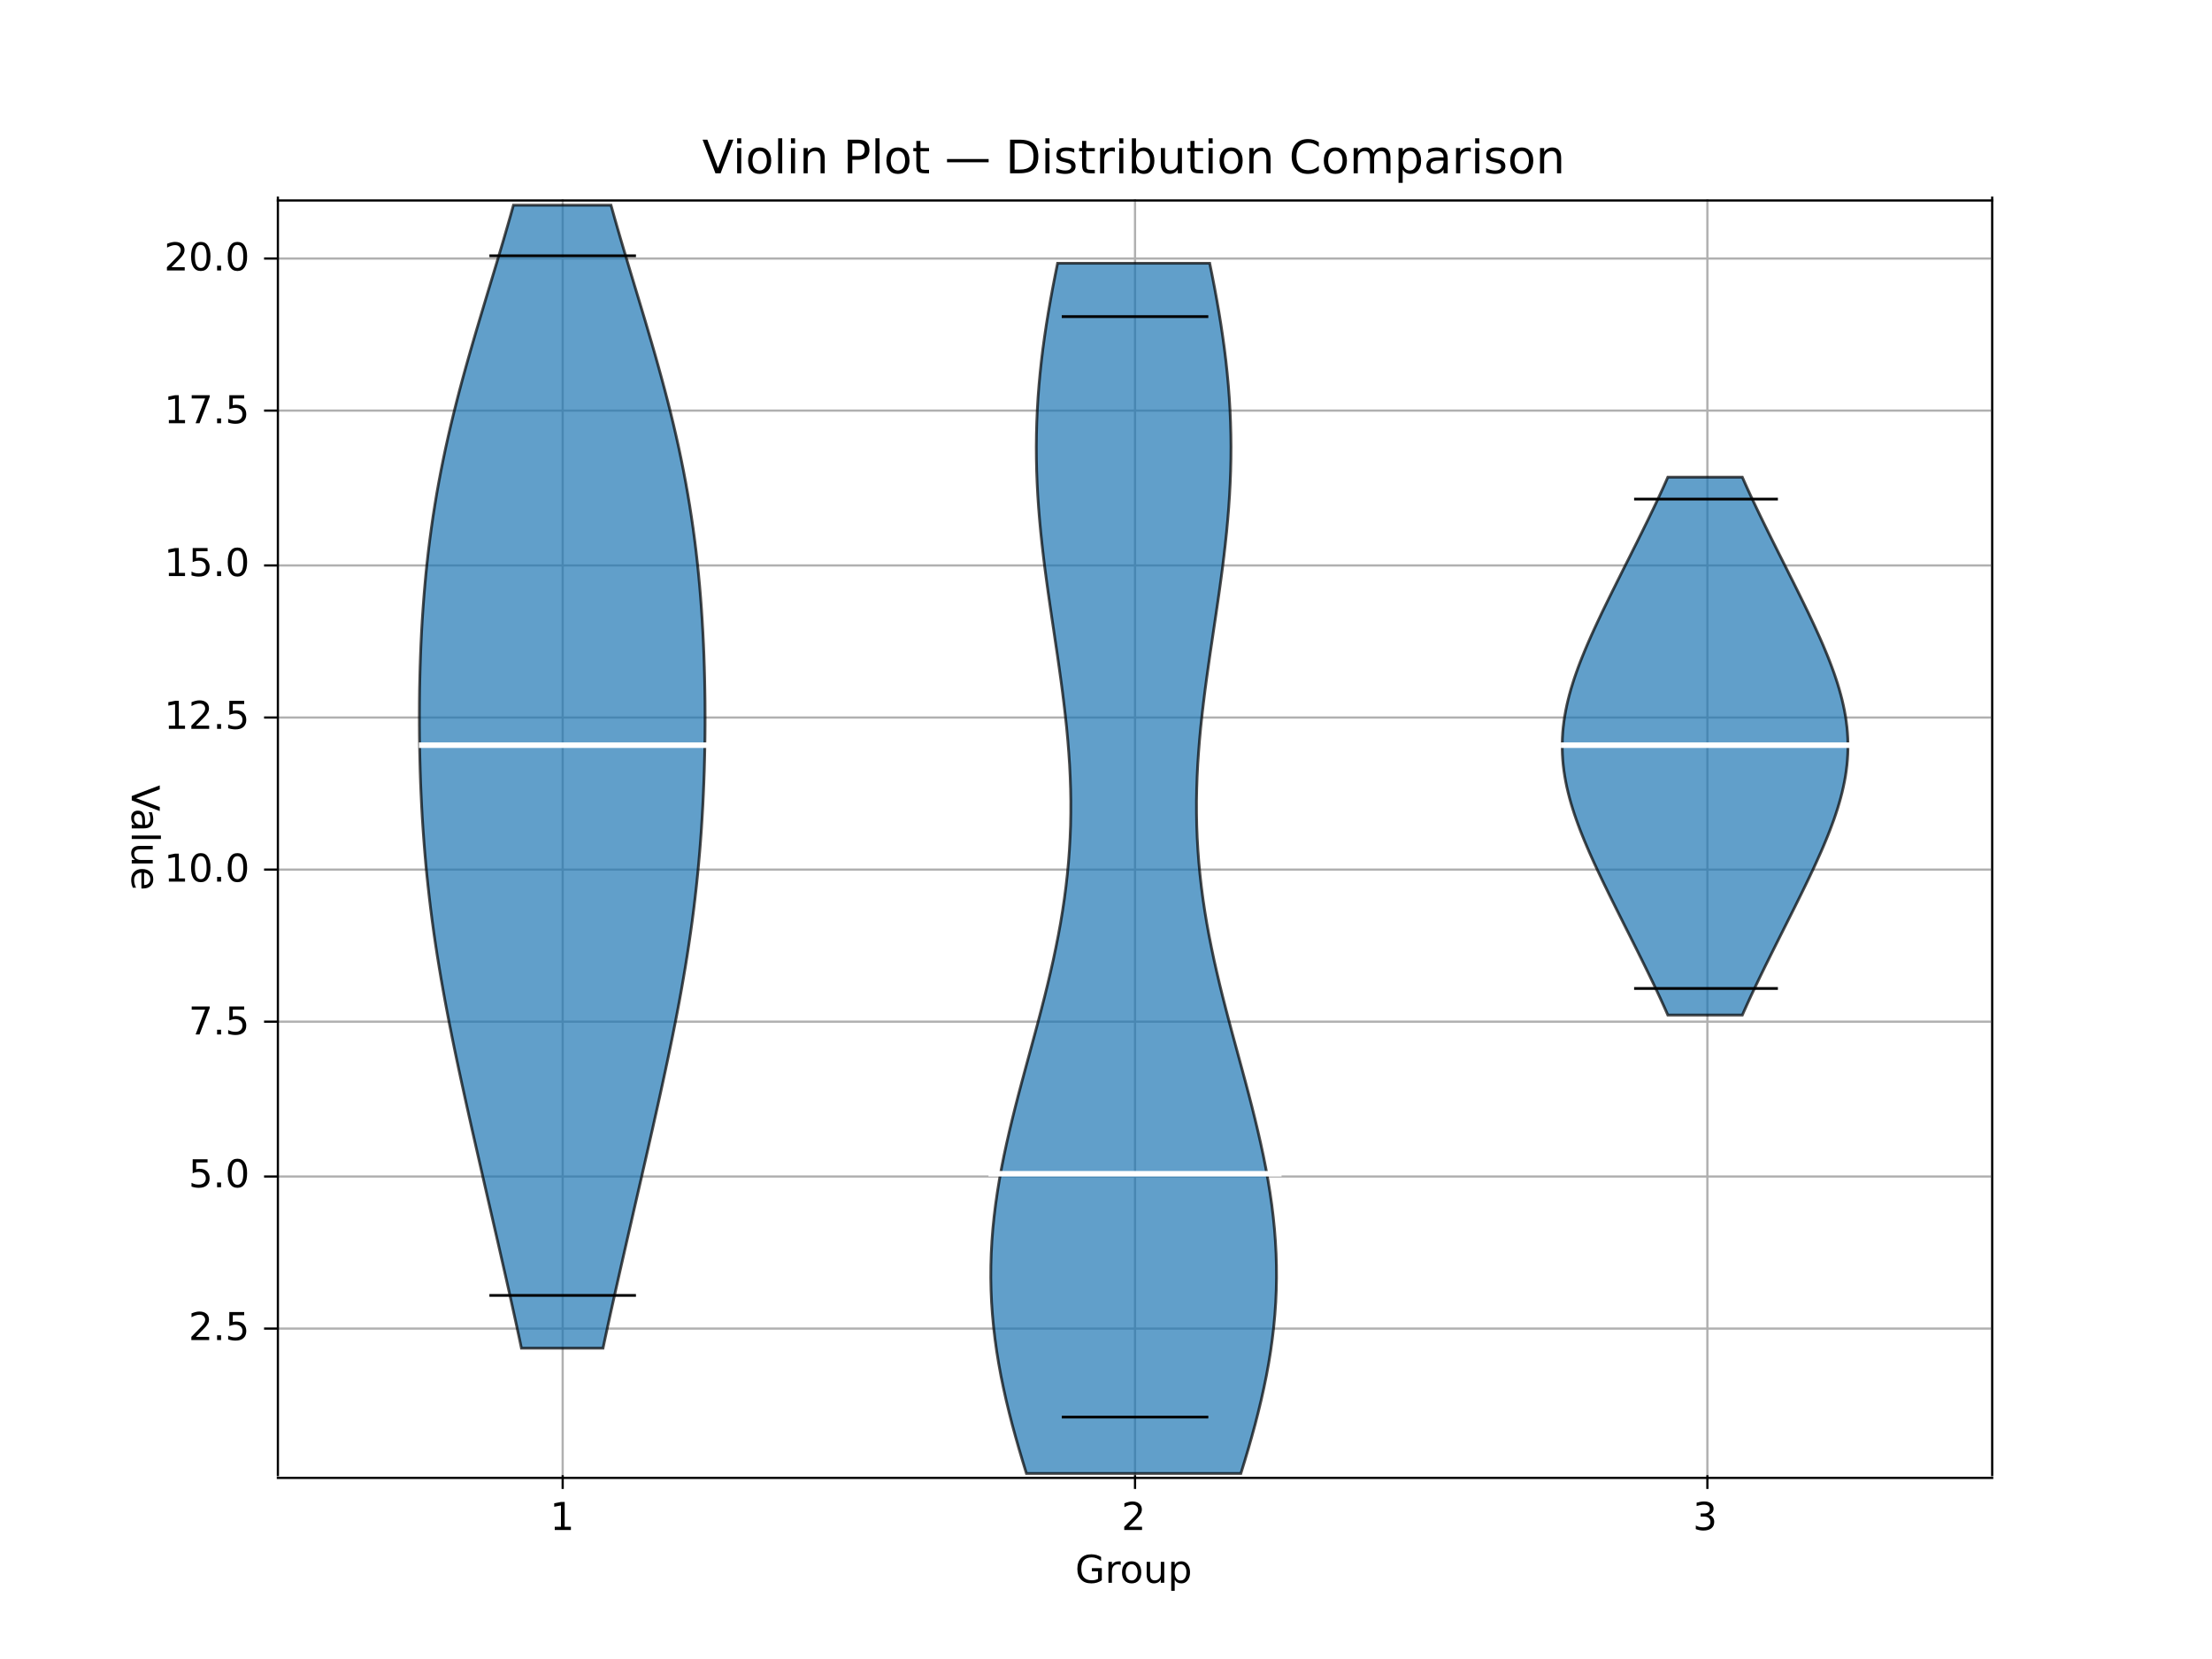
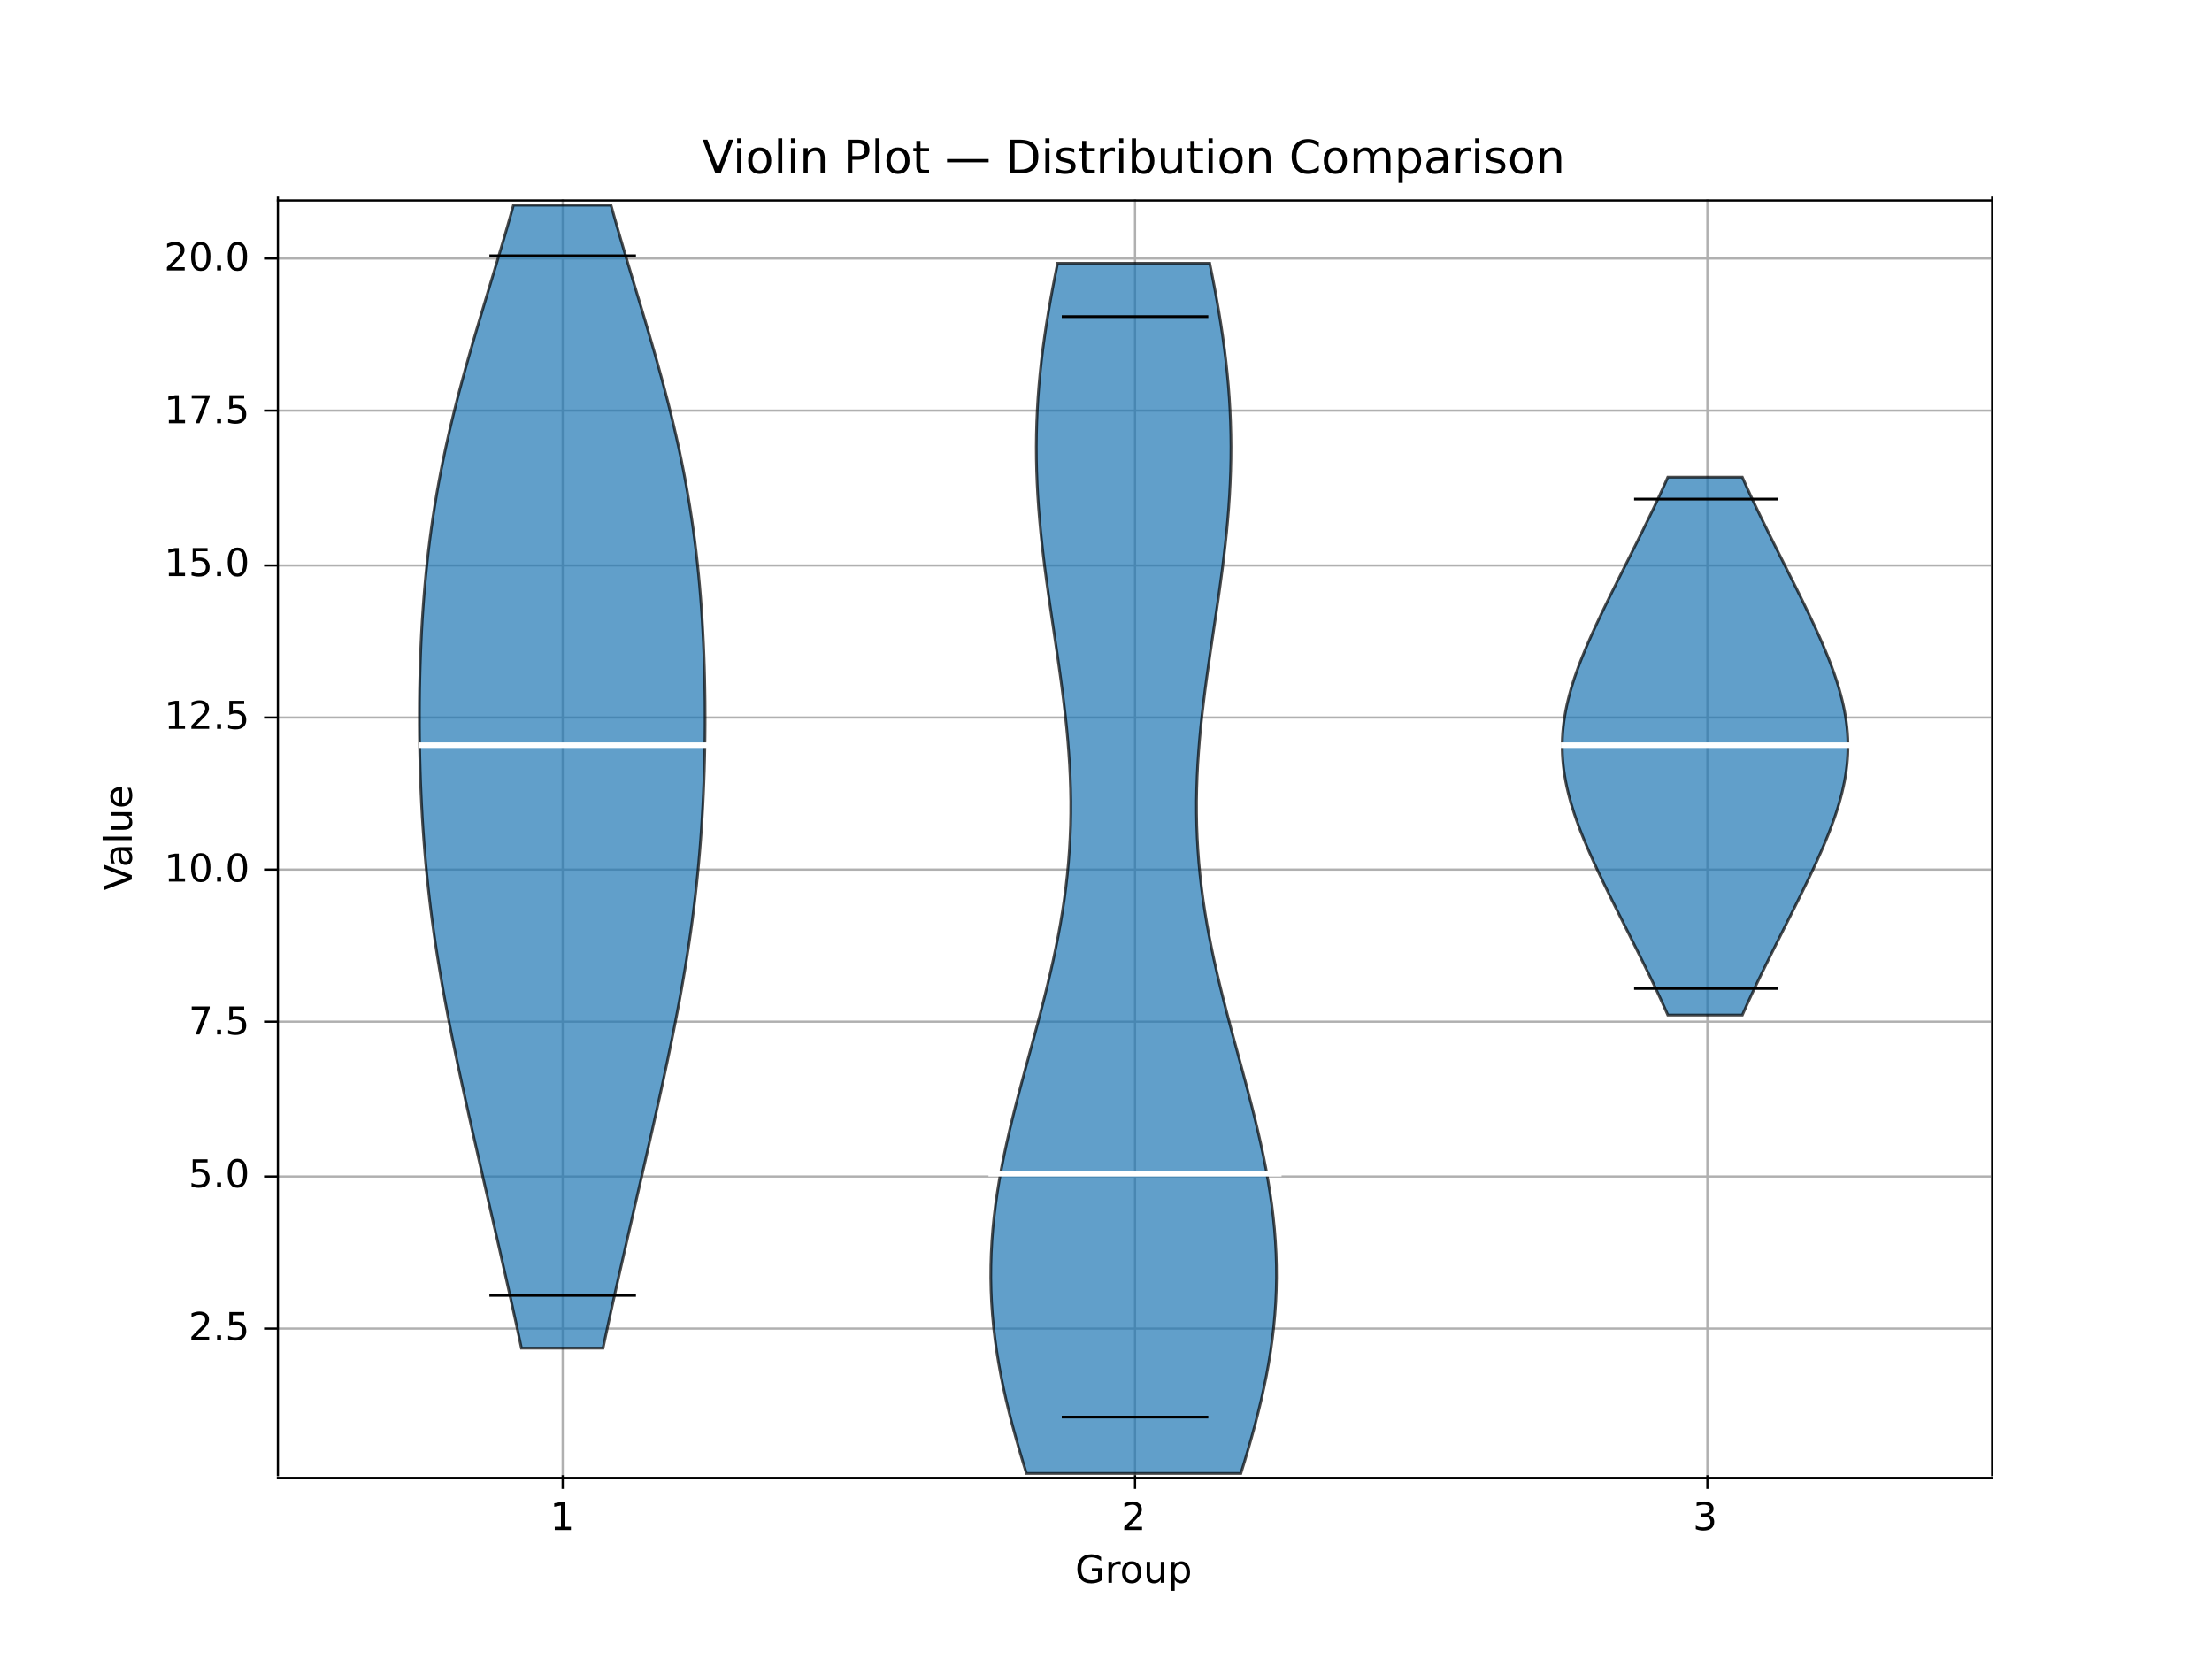
<svg xmlns="http://www.w3.org/2000/svg" width="800" height="600" viewBox="0 0 800 600">
  <defs>
    <clipPath id="clip-1">
      <rect x="100.00" y="66.00" width="620.00" height="462.00" />
    </clipPath>
    <clipPath id="clip-2">
      <rect x="100.00" y="66.00" width="620.00" height="462.00" />
    </clipPath>
    <clipPath id="clip-3">
      <rect x="100.00" y="66.00" width="620.00" height="462.00" />
    </clipPath>
    <clipPath id="clip-4">
      <rect x="100.00" y="66.00" width="620.00" height="462.00" />
    </clipPath>
    <clipPath id="clip-5">
      <rect x="100.00" y="66.00" width="620.00" height="462.00" />
    </clipPath>
    <clipPath id="clip-6">
      <rect x="100.00" y="66.00" width="620.00" height="462.00" />
    </clipPath>
    <clipPath id="clip-7">
      <rect x="100.00" y="66.00" width="620.00" height="462.00" />
    </clipPath>
    <clipPath id="clip-8">
      <rect x="100.00" y="66.00" width="620.00" height="462.00" />
    </clipPath>
    <clipPath id="clip-9">
      <rect x="100.00" y="66.00" width="620.00" height="462.00" />
    </clipPath>
    <clipPath id="clip-10">
      <rect x="100.00" y="66.00" width="620.00" height="462.00" />
    </clipPath>
    <clipPath id="clip-11">
      <rect x="100.00" y="66.00" width="620.00" height="462.00" />
    </clipPath>
  </defs>
  <g transform="translate(0,600) scale(1,-1)">
    <rect width="800" height="600" fill="white" />
    <path d="M 0.00 0.00 L 800.00 0.00 L 800.00 600.00 L 0.00 600.00 L 0.00 0.00 Z " fill="#FFFFFF" fill-opacity="1.00" stroke="#000000" stroke-opacity="1.00" stroke-width="0.00" stroke-linecap="butt" stroke-linejoin="miter" />
    <path d="M 100.00 66.00 L 720.00 66.00 L 720.00 528.00 L 100.00 528.00 L 100.00 66.00 Z " fill="#FFFFFF" fill-opacity="1.00" stroke="none" stroke-opacity="0.00" stroke-width="0.00" stroke-linecap="butt" stroke-linejoin="miter" />
    <path d="M 203.50 66.50 L 203.50 528.50 " fill="none" fill-opacity="0.00" stroke="#B0B0B0" stroke-opacity="1.00" stroke-width="0.80" stroke-linecap="butt" stroke-linejoin="miter" clip-path="url(#clip-1)" />
    <path d="M 410.50 66.50 L 410.50 528.50 " fill="none" fill-opacity="0.00" stroke="#B0B0B0" stroke-opacity="1.00" stroke-width="0.80" stroke-linecap="butt" stroke-linejoin="miter" clip-path="url(#clip-2)" />
    <path d="M 617.50 66.50 L 617.50 528.50 " fill="none" fill-opacity="0.00" stroke="#B0B0B0" stroke-opacity="1.00" stroke-width="0.80" stroke-linecap="butt" stroke-linejoin="miter" clip-path="url(#clip-3)" />
    <path d="M 100.50 119.50 L 720.50 119.50 " fill="none" fill-opacity="0.00" stroke="#B0B0B0" stroke-opacity="1.00" stroke-width="0.80" stroke-linecap="butt" stroke-linejoin="miter" clip-path="url(#clip-4)" />
    <path d="M 100.50 174.50 L 720.50 174.50 " fill="none" fill-opacity="0.00" stroke="#B0B0B0" stroke-opacity="1.00" stroke-width="0.80" stroke-linecap="butt" stroke-linejoin="miter" clip-path="url(#clip-5)" />
    <path d="M 100.50 230.50 L 720.50 230.50 " fill="none" fill-opacity="0.00" stroke="#B0B0B0" stroke-opacity="1.00" stroke-width="0.80" stroke-linecap="butt" stroke-linejoin="miter" clip-path="url(#clip-6)" />
    <path d="M 100.50 285.50 L 720.50 285.50 " fill="none" fill-opacity="0.00" stroke="#B0B0B0" stroke-opacity="1.00" stroke-width="0.80" stroke-linecap="butt" stroke-linejoin="miter" clip-path="url(#clip-7)" />
    <path d="M 100.50 340.50 L 720.50 340.50 " fill="none" fill-opacity="0.00" stroke="#B0B0B0" stroke-opacity="1.00" stroke-width="0.80" stroke-linecap="butt" stroke-linejoin="miter" clip-path="url(#clip-8)" />
    <path d="M 100.50 395.50 L 720.50 395.50 " fill="none" fill-opacity="0.00" stroke="#B0B0B0" stroke-opacity="1.00" stroke-width="0.80" stroke-linecap="butt" stroke-linejoin="miter" clip-path="url(#clip-9)" />
    <path d="M 100.50 451.50 L 720.50 451.50 " fill="none" fill-opacity="0.00" stroke="#B0B0B0" stroke-opacity="1.00" stroke-width="0.80" stroke-linecap="butt" stroke-linejoin="miter" clip-path="url(#clip-10)" />
    <path d="M 100.50 506.50 L 720.50 506.50 " fill="none" fill-opacity="0.00" stroke="#B0B0B0" stroke-opacity="1.00" stroke-width="0.80" stroke-linecap="butt" stroke-linejoin="miter" clip-path="url(#clip-11)" />
    <path d="M 630.14 232.89 L 631.01 234.86 L 631.89 236.82 L 632.79 238.79 L 633.70 240.75 L 634.63 242.72 L 635.57 244.68 L 636.51 246.65 L 637.47 248.61 L 638.43 250.58 L 639.40 252.54 L 640.37 254.51 L 641.35 256.47 L 642.33 258.44 L 643.31 260.40 L 644.30 262.37 L 645.28 264.33 L 646.27 266.30 L 647.25 268.26 L 648.24 270.23 L 649.22 272.19 L 650.19 274.16 L 651.16 276.12 L 652.13 278.09 L 653.08 280.05 L 654.03 282.02 L 654.96 283.98 L 655.89 285.95 L 656.79 287.91 L 657.68 289.88 L 658.56 291.84 L 659.41 293.81 L 660.23 295.77 L 661.04 297.74 L 661.81 299.70 L 662.55 301.67 L 663.27 303.63 L 663.94 305.60 L 664.58 307.56 L 665.17 309.53 L 665.72 311.49 L 666.23 313.46 L 666.68 315.42 L 667.09 317.39 L 667.44 319.35 L 667.73 321.32 L 667.97 323.28 L 668.15 325.25 L 668.27 327.21 L 668.33 329.18 L 668.33 331.14 L 668.27 333.11 L 668.15 335.07 L 667.97 337.04 L 667.73 339.00 L 667.44 340.96 L 667.09 342.93 L 666.68 344.89 L 666.23 346.86 L 665.72 348.82 L 665.17 350.79 L 664.58 352.75 L 663.94 354.72 L 663.27 356.68 L 662.55 358.65 L 661.81 360.61 L 661.04 362.58 L 660.23 364.54 L 659.41 366.51 L 658.56 368.47 L 657.68 370.44 L 656.79 372.40 L 655.89 374.37 L 654.96 376.33 L 654.03 378.30 L 653.08 380.26 L 652.13 382.23 L 651.16 384.19 L 650.19 386.16 L 649.22 388.12 L 648.24 390.09 L 647.25 392.05 L 646.27 394.02 L 645.28 395.98 L 644.30 397.95 L 643.31 399.91 L 642.33 401.88 L 641.35 403.84 L 640.37 405.81 L 639.40 407.77 L 638.43 409.74 L 637.47 411.70 L 636.51 413.67 L 635.57 415.63 L 634.63 417.60 L 633.70 419.56 L 632.79 421.53 L 631.89 423.49 L 631.01 425.46 L 630.14 427.42 L 603.19 427.42 L 602.33 425.46 L 601.44 423.49 L 600.54 421.53 L 599.63 419.56 L 598.71 417.60 L 597.77 415.63 L 596.82 413.67 L 595.87 411.70 L 594.90 409.74 L 593.94 407.77 L 592.96 405.81 L 591.99 403.84 L 591.00 401.88 L 590.02 399.91 L 589.04 397.95 L 588.05 395.98 L 587.06 394.02 L 586.08 392.05 L 585.10 390.09 L 584.12 388.12 L 583.14 386.16 L 582.17 384.19 L 581.21 382.23 L 580.25 380.26 L 579.30 378.30 L 578.37 376.33 L 577.45 374.37 L 576.54 372.40 L 575.65 370.44 L 574.78 368.47 L 573.93 366.51 L 573.10 364.54 L 572.30 362.58 L 571.52 360.61 L 570.78 358.65 L 570.07 356.68 L 569.39 354.72 L 568.76 352.75 L 568.16 350.79 L 567.61 348.82 L 567.11 346.86 L 566.65 344.89 L 566.25 342.93 L 565.90 340.96 L 565.60 339.00 L 565.36 337.04 L 565.18 335.07 L 565.06 333.11 L 565.00 331.14 L 565.00 329.18 L 565.06 327.21 L 565.18 325.25 L 565.36 323.28 L 565.60 321.32 L 565.90 319.35 L 566.25 317.39 L 566.65 315.42 L 567.11 313.46 L 567.61 311.49 L 568.16 309.53 L 568.76 307.56 L 569.39 305.60 L 570.07 303.63 L 570.78 301.67 L 571.52 299.70 L 572.30 297.74 L 573.10 295.77 L 573.93 293.81 L 574.78 291.84 L 575.65 289.88 L 576.54 287.91 L 577.45 285.95 L 578.37 283.98 L 579.30 282.02 L 580.25 280.05 L 581.21 278.09 L 582.17 276.12 L 583.14 274.16 L 584.12 272.19 L 585.10 270.23 L 586.08 268.26 L 587.06 266.30 L 588.05 264.33 L 589.04 262.37 L 590.02 260.40 L 591.00 258.44 L 591.99 256.47 L 592.96 254.51 L 593.94 252.54 L 594.90 250.58 L 595.87 248.61 L 596.82 246.65 L 597.77 244.68 L 598.71 242.72 L 599.63 240.75 L 600.54 238.79 L 601.44 236.82 L 602.33 234.86 L 603.19 232.89 Z " fill="#1F77B4" fill-opacity="0.70" stroke="#000000" stroke-opacity="0.70" stroke-width="1.00" stroke-linecap="butt" stroke-linejoin="miter" />
    <path d="M 448.78 67.11 L 450.14 71.53 L 451.45 75.95 L 452.71 80.37 L 453.92 84.79 L 455.05 89.21 L 456.12 93.63 L 457.10 98.05 L 458.01 102.47 L 458.82 106.89 L 459.54 111.32 L 460.15 115.74 L 460.67 120.16 L 461.08 124.58 L 461.39 129.00 L 461.58 133.42 L 461.67 137.84 L 461.64 142.26 L 461.51 146.68 L 461.27 151.11 L 460.93 155.53 L 460.48 159.95 L 459.94 164.37 L 459.30 168.79 L 458.58 173.21 L 457.78 177.63 L 456.90 182.05 L 455.95 186.47 L 454.94 190.89 L 453.88 195.32 L 452.78 199.74 L 451.64 204.16 L 450.47 208.58 L 449.28 213.00 L 448.08 217.42 L 446.88 221.84 L 445.68 226.26 L 444.50 230.68 L 443.34 235.11 L 442.21 239.53 L 441.12 243.95 L 440.08 248.37 L 439.08 252.79 L 438.15 257.21 L 437.27 261.63 L 436.46 266.05 L 435.73 270.47 L 435.07 274.89 L 434.49 279.32 L 433.99 283.74 L 433.57 288.16 L 433.24 292.58 L 432.99 297.00 L 432.82 301.42 L 432.74 305.84 L 432.73 310.26 L 432.81 314.68 L 432.96 319.11 L 433.18 323.53 L 433.48 327.95 L 433.83 332.37 L 434.24 336.79 L 434.71 341.21 L 435.23 345.63 L 435.78 350.05 L 436.37 354.47 L 436.99 358.89 L 437.62 363.32 L 438.28 367.74 L 438.93 372.16 L 439.59 376.58 L 440.24 381.00 L 440.88 385.42 L 441.49 389.84 L 442.08 394.26 L 442.63 398.68 L 443.14 403.11 L 443.61 407.53 L 444.02 411.95 L 444.38 416.37 L 444.68 420.79 L 444.91 425.21 L 445.08 429.63 L 445.18 434.05 L 445.21 438.47 L 445.16 442.89 L 445.04 447.32 L 444.85 451.74 L 444.59 456.16 L 444.25 460.58 L 443.84 465.00 L 443.37 469.42 L 442.83 473.84 L 442.22 478.26 L 441.56 482.68 L 440.84 487.11 L 440.07 491.53 L 439.26 495.95 L 438.40 500.37 L 437.51 504.79 L 382.49 504.79 L 381.60 500.37 L 380.74 495.95 L 379.93 491.53 L 379.16 487.11 L 378.44 482.68 L 377.78 478.26 L 377.17 473.84 L 376.63 469.42 L 376.16 465.00 L 375.75 460.58 L 375.41 456.16 L 375.15 451.74 L 374.96 447.32 L 374.84 442.89 L 374.79 438.47 L 374.82 434.05 L 374.92 429.63 L 375.09 425.21 L 375.32 420.79 L 375.62 416.37 L 375.98 411.95 L 376.39 407.53 L 376.86 403.11 L 377.37 398.68 L 377.92 394.26 L 378.51 389.84 L 379.12 385.42 L 379.76 381.00 L 380.41 376.58 L 381.07 372.16 L 381.72 367.74 L 382.38 363.32 L 383.01 358.89 L 383.63 354.47 L 384.22 350.05 L 384.77 345.63 L 385.29 341.21 L 385.76 336.79 L 386.17 332.37 L 386.52 327.95 L 386.82 323.53 L 387.04 319.11 L 387.19 314.68 L 387.27 310.26 L 387.26 305.84 L 387.18 301.42 L 387.01 297.00 L 386.76 292.58 L 386.43 288.16 L 386.01 283.74 L 385.51 279.32 L 384.93 274.89 L 384.27 270.47 L 383.54 266.05 L 382.73 261.63 L 381.85 257.21 L 380.92 252.79 L 379.92 248.37 L 378.88 243.95 L 377.79 239.53 L 376.66 235.11 L 375.50 230.68 L 374.32 226.26 L 373.12 221.84 L 371.92 217.42 L 370.72 213.00 L 369.53 208.58 L 368.36 204.16 L 367.22 199.74 L 366.12 195.32 L 365.06 190.89 L 364.05 186.47 L 363.10 182.05 L 362.22 177.63 L 361.42 173.21 L 360.70 168.79 L 360.06 164.37 L 359.52 159.95 L 359.07 155.53 L 358.73 151.11 L 358.49 146.68 L 358.36 142.26 L 358.33 137.84 L 358.42 133.42 L 358.61 129.00 L 358.92 124.58 L 359.33 120.16 L 359.85 115.74 L 360.46 111.32 L 361.18 106.89 L 361.99 102.47 L 362.90 98.05 L 363.88 93.63 L 364.95 89.21 L 366.08 84.79 L 367.29 80.37 L 368.55 75.95 L 369.86 71.53 L 371.22 67.11 Z " fill="#1F77B4" fill-opacity="0.70" stroke="#000000" stroke-opacity="0.70" stroke-width="1.00" stroke-linecap="butt" stroke-linejoin="miter" />
    <path d="M 218.09 112.42 L 218.98 116.60 L 219.88 120.77 L 220.79 124.95 L 221.72 129.12 L 222.65 133.30 L 223.59 137.47 L 224.54 141.65 L 225.49 145.82 L 226.44 150.00 L 227.40 154.18 L 228.36 158.35 L 229.31 162.53 L 230.27 166.70 L 231.23 170.88 L 232.19 175.05 L 233.15 179.23 L 234.10 183.40 L 235.05 187.58 L 236.00 191.75 L 236.93 195.93 L 237.87 200.11 L 238.79 204.28 L 239.70 208.46 L 240.60 212.63 L 241.49 216.81 L 242.36 220.98 L 243.22 225.16 L 244.05 229.33 L 244.86 233.51 L 245.65 237.68 L 246.41 241.86 L 247.14 246.04 L 247.85 250.21 L 248.52 254.39 L 249.16 258.56 L 249.77 262.74 L 250.35 266.91 L 250.89 271.09 L 251.39 275.26 L 251.86 279.44 L 252.29 283.61 L 252.69 287.79 L 253.06 291.96 L 253.39 296.14 L 253.69 300.32 L 253.95 304.49 L 254.19 308.67 L 254.39 312.84 L 254.56 317.02 L 254.71 321.19 L 254.82 325.37 L 254.91 329.54 L 254.97 333.72 L 255.00 337.89 L 255.00 342.07 L 254.98 346.25 L 254.92 350.42 L 254.84 354.60 L 254.73 358.77 L 254.59 362.95 L 254.42 367.12 L 254.21 371.30 L 253.97 375.47 L 253.70 379.65 L 253.39 383.82 L 253.04 388.00 L 252.65 392.18 L 252.22 396.35 L 251.75 400.53 L 251.24 404.70 L 250.68 408.88 L 250.07 413.05 L 249.42 417.23 L 248.72 421.40 L 247.98 425.58 L 247.19 429.75 L 246.35 433.93 L 245.47 438.11 L 244.54 442.28 L 243.57 446.46 L 242.56 450.63 L 241.51 454.81 L 240.42 458.98 L 239.30 463.16 L 238.15 467.33 L 236.98 471.51 L 235.78 475.68 L 234.55 479.86 L 233.32 484.04 L 232.07 488.21 L 230.81 492.39 L 229.55 496.56 L 228.29 500.74 L 227.04 504.91 L 225.79 509.09 L 224.56 513.26 L 223.34 517.44 L 222.15 521.61 L 220.98 525.79 L 185.69 525.79 L 184.52 521.61 L 183.32 517.44 L 182.11 513.26 L 180.87 509.09 L 179.63 504.91 L 178.37 500.74 L 177.11 496.56 L 175.85 492.39 L 174.60 488.21 L 173.35 484.04 L 172.11 479.86 L 170.89 475.68 L 169.69 471.51 L 168.51 467.33 L 167.36 463.16 L 166.24 458.98 L 165.16 454.81 L 164.11 450.63 L 163.10 446.46 L 162.13 442.28 L 161.20 438.11 L 160.32 433.93 L 159.48 429.75 L 158.69 425.58 L 157.94 421.40 L 157.25 417.23 L 156.59 413.05 L 155.99 408.88 L 155.43 404.70 L 154.91 400.53 L 154.44 396.35 L 154.01 392.18 L 153.63 388.00 L 153.28 383.82 L 152.97 379.65 L 152.69 375.47 L 152.45 371.30 L 152.25 367.12 L 152.08 362.95 L 151.94 358.77 L 151.83 354.60 L 151.74 350.42 L 151.69 346.25 L 151.67 342.07 L 151.67 337.89 L 151.70 333.72 L 151.76 329.54 L 151.85 325.37 L 151.96 321.19 L 152.10 317.02 L 152.28 312.84 L 152.48 308.67 L 152.71 304.49 L 152.98 300.32 L 153.28 296.14 L 153.61 291.96 L 153.97 287.79 L 154.37 283.61 L 154.81 279.44 L 155.28 275.26 L 155.78 271.09 L 156.32 266.91 L 156.89 262.74 L 157.50 258.56 L 158.14 254.39 L 158.82 250.21 L 159.52 246.04 L 160.26 241.86 L 161.02 237.68 L 161.81 233.51 L 162.62 229.33 L 163.45 225.16 L 164.30 220.98 L 165.17 216.81 L 166.06 212.63 L 166.96 208.46 L 167.88 204.28 L 168.80 200.11 L 169.73 195.93 L 170.67 191.75 L 171.62 187.58 L 172.57 183.40 L 173.52 179.23 L 174.48 175.05 L 175.43 170.88 L 176.39 166.70 L 177.35 162.53 L 178.31 158.35 L 179.27 154.18 L 180.23 150.00 L 181.18 145.82 L 182.13 141.65 L 183.08 137.47 L 184.02 133.30 L 184.95 129.12 L 185.87 124.95 L 186.79 120.77 L 187.69 116.60 L 188.58 112.42 Z " fill="#1F77B4" fill-opacity="0.70" stroke="#000000" stroke-opacity="0.70" stroke-width="1.00" stroke-linecap="butt" stroke-linejoin="miter" />
    <path d="M 591.50 419.50 L 642.50 419.50 " fill="none" fill-opacity="0.00" stroke="#000000" stroke-opacity="1.00" stroke-width="1.00" stroke-linecap="square" stroke-linejoin="round" />
    <path d="M 591.50 242.50 L 642.50 242.50 " fill="none" fill-opacity="0.00" stroke="#000000" stroke-opacity="1.00" stroke-width="1.00" stroke-linecap="square" stroke-linejoin="round" />
    <path d="M 565.50 330.50 L 668.50 330.50 " fill="none" fill-opacity="0.00" stroke="#FFFFFF" stroke-opacity="1.00" stroke-width="2.00" stroke-linecap="square" stroke-linejoin="round" />
    <path d="M 384.50 485.50 L 436.50 485.50 " fill="none" fill-opacity="0.00" stroke="#000000" stroke-opacity="1.00" stroke-width="1.00" stroke-linecap="square" stroke-linejoin="round" />
    <path d="M 384.50 87.50 L 436.50 87.50 " fill="none" fill-opacity="0.00" stroke="#000000" stroke-opacity="1.00" stroke-width="1.00" stroke-linecap="square" stroke-linejoin="round" />
    <path d="M 358.50 175.50 L 462.50 175.50 " fill="none" fill-opacity="0.00" stroke="#FFFFFF" stroke-opacity="1.00" stroke-width="2.00" stroke-linecap="square" stroke-linejoin="round" />
    <path d="M 177.50 507.50 L 229.50 507.50 " fill="none" fill-opacity="0.00" stroke="#000000" stroke-opacity="1.00" stroke-width="1.00" stroke-linecap="square" stroke-linejoin="round" />
    <path d="M 177.50 131.50 L 229.50 131.50 " fill="none" fill-opacity="0.00" stroke="#000000" stroke-opacity="1.00" stroke-width="1.00" stroke-linecap="square" stroke-linejoin="round" />
    <path d="M 152.50 330.50 L 255.50 330.50 " fill="none" fill-opacity="0.00" stroke="#FFFFFF" stroke-opacity="1.00" stroke-width="2.00" stroke-linecap="square" stroke-linejoin="round" />
    <text font-family="DejaVu Sans" font-size="16.67" fill="#000000" fill-opacity="1.00" text-anchor="middle" transform="translate(410.00,537.33) scale(1,-1)">Violin Plot — Distribution Comparison</text>
    <path d="M 203.50 66.50 L 203.50 61.50 " fill="none" fill-opacity="0.00" stroke="#000000" stroke-opacity="1.00" stroke-width="0.80" stroke-linecap="butt" stroke-linejoin="miter" />
    <text font-family="DejaVu Sans" font-size="13.89" fill="#000000" fill-opacity="1.00" text-anchor="middle" dominant-baseline="text-before-edge" transform="translate(203.33,56.28) scale(1,-1)">1</text>
    <path d="M 410.50 66.50 L 410.50 61.50 " fill="none" fill-opacity="0.00" stroke="#000000" stroke-opacity="1.00" stroke-width="0.80" stroke-linecap="butt" stroke-linejoin="miter" />
    <text font-family="DejaVu Sans" font-size="13.89" fill="#000000" fill-opacity="1.00" text-anchor="middle" dominant-baseline="text-before-edge" transform="translate(410.00,56.28) scale(1,-1)">2</text>
    <path d="M 617.50 66.50 L 617.50 61.50 " fill="none" fill-opacity="0.00" stroke="#000000" stroke-opacity="1.00" stroke-width="0.80" stroke-linecap="butt" stroke-linejoin="miter" />
    <text font-family="DejaVu Sans" font-size="13.89" fill="#000000" fill-opacity="1.00" text-anchor="middle" dominant-baseline="text-before-edge" transform="translate(616.67,56.28) scale(1,-1)">3</text>
    <text font-family="DejaVu Sans" font-size="13.89" fill="#000000" fill-opacity="1.00" text-anchor="middle" dominant-baseline="text-before-edge" transform="translate(410.00,37.17) scale(1,-1)">Group</text>
    <path d="M 100.50 119.50 L 95.50 119.50 " fill="none" fill-opacity="0.00" stroke="#000000" stroke-opacity="1.00" stroke-width="0.80" stroke-linecap="butt" stroke-linejoin="miter" />
    <text font-family="DejaVu Sans" font-size="13.89" fill="#000000" fill-opacity="1.00" text-anchor="end" dominant-baseline="central" transform="translate(90.28,120.16) scale(1,-1)">2.5</text>
    <path d="M 100.50 174.50 L 95.50 174.50 " fill="none" fill-opacity="0.00" stroke="#000000" stroke-opacity="1.00" stroke-width="0.80" stroke-linecap="butt" stroke-linejoin="miter" />
    <text font-family="DejaVu Sans" font-size="13.89" fill="#000000" fill-opacity="1.00" text-anchor="end" dominant-baseline="central" transform="translate(90.28,175.42) scale(1,-1)">5.0</text>
    <path d="M 100.50 230.50 L 95.50 230.50 " fill="none" fill-opacity="0.00" stroke="#000000" stroke-opacity="1.00" stroke-width="0.80" stroke-linecap="butt" stroke-linejoin="miter" />
    <text font-family="DejaVu Sans" font-size="13.89" fill="#000000" fill-opacity="1.00" text-anchor="end" dominant-baseline="central" transform="translate(90.28,230.68) scale(1,-1)">7.5</text>
    <path d="M 100.50 285.50 L 95.50 285.50 " fill="none" fill-opacity="0.00" stroke="#000000" stroke-opacity="1.00" stroke-width="0.80" stroke-linecap="butt" stroke-linejoin="miter" />
    <text font-family="DejaVu Sans" font-size="13.89" fill="#000000" fill-opacity="1.00" text-anchor="end" dominant-baseline="central" transform="translate(90.28,285.95) scale(1,-1)">10.0</text>
    <path d="M 100.50 340.50 L 95.50 340.50 " fill="none" fill-opacity="0.00" stroke="#000000" stroke-opacity="1.00" stroke-width="0.80" stroke-linecap="butt" stroke-linejoin="miter" />
    <text font-family="DejaVu Sans" font-size="13.89" fill="#000000" fill-opacity="1.00" text-anchor="end" dominant-baseline="central" transform="translate(90.28,341.21) scale(1,-1)">12.5</text>
    <path d="M 100.50 395.50 L 95.50 395.50 " fill="none" fill-opacity="0.00" stroke="#000000" stroke-opacity="1.00" stroke-width="0.80" stroke-linecap="butt" stroke-linejoin="miter" />
    <text font-family="DejaVu Sans" font-size="13.89" fill="#000000" fill-opacity="1.00" text-anchor="end" dominant-baseline="central" transform="translate(90.28,396.47) scale(1,-1)">15.0</text>
    <path d="M 100.50 451.50 L 95.50 451.50 " fill="none" fill-opacity="0.00" stroke="#000000" stroke-opacity="1.00" stroke-width="0.80" stroke-linecap="butt" stroke-linejoin="miter" />
    <text font-family="DejaVu Sans" font-size="13.89" fill="#000000" fill-opacity="1.00" text-anchor="end" dominant-baseline="central" transform="translate(90.28,451.74) scale(1,-1)">17.5</text>
    <path d="M 100.50 506.50 L 95.50 506.50 " fill="none" fill-opacity="0.00" stroke="#000000" stroke-opacity="1.00" stroke-width="0.80" stroke-linecap="butt" stroke-linejoin="miter" />
    <text font-family="DejaVu Sans" font-size="13.89" fill="#000000" fill-opacity="1.00" text-anchor="end" dominant-baseline="central" transform="translate(90.28,507.00) scale(1,-1)">20.0</text>
-     <text font-family="DejaVu Sans" font-size="13.89" fill="#000000" fill-opacity="1.00" text-anchor="middle" transform="translate(47.65,297.00) rotate(-90.00) scale(1,-1)">Value</text>
+     <text font-family="DejaVu Sans" font-size="13.89" fill="#000000" fill-opacity="1.00" text-anchor="middle" transform="translate(47.65,297.00) rotate(90.00) scale(1,-1)">Value</text>
    <path d="M 100.50 66.50 L 100.50 528.50 " fill="none" fill-opacity="0.00" stroke="#000000" stroke-opacity="1.00" stroke-width="0.80" stroke-linecap="square" stroke-linejoin="miter" />
    <path d="M 720.50 66.50 L 720.50 528.50 " fill="none" fill-opacity="0.00" stroke="#000000" stroke-opacity="1.00" stroke-width="0.80" stroke-linecap="square" stroke-linejoin="miter" />
    <path d="M 100.50 65.50 L 720.50 65.50 " fill="none" fill-opacity="0.00" stroke="#000000" stroke-opacity="1.00" stroke-width="0.80" stroke-linecap="square" stroke-linejoin="miter" />
    <path d="M 100.50 527.50 L 720.50 527.50 " fill="none" fill-opacity="0.00" stroke="#000000" stroke-opacity="1.00" stroke-width="0.80" stroke-linecap="square" stroke-linejoin="miter" />
  </g>
</svg>
